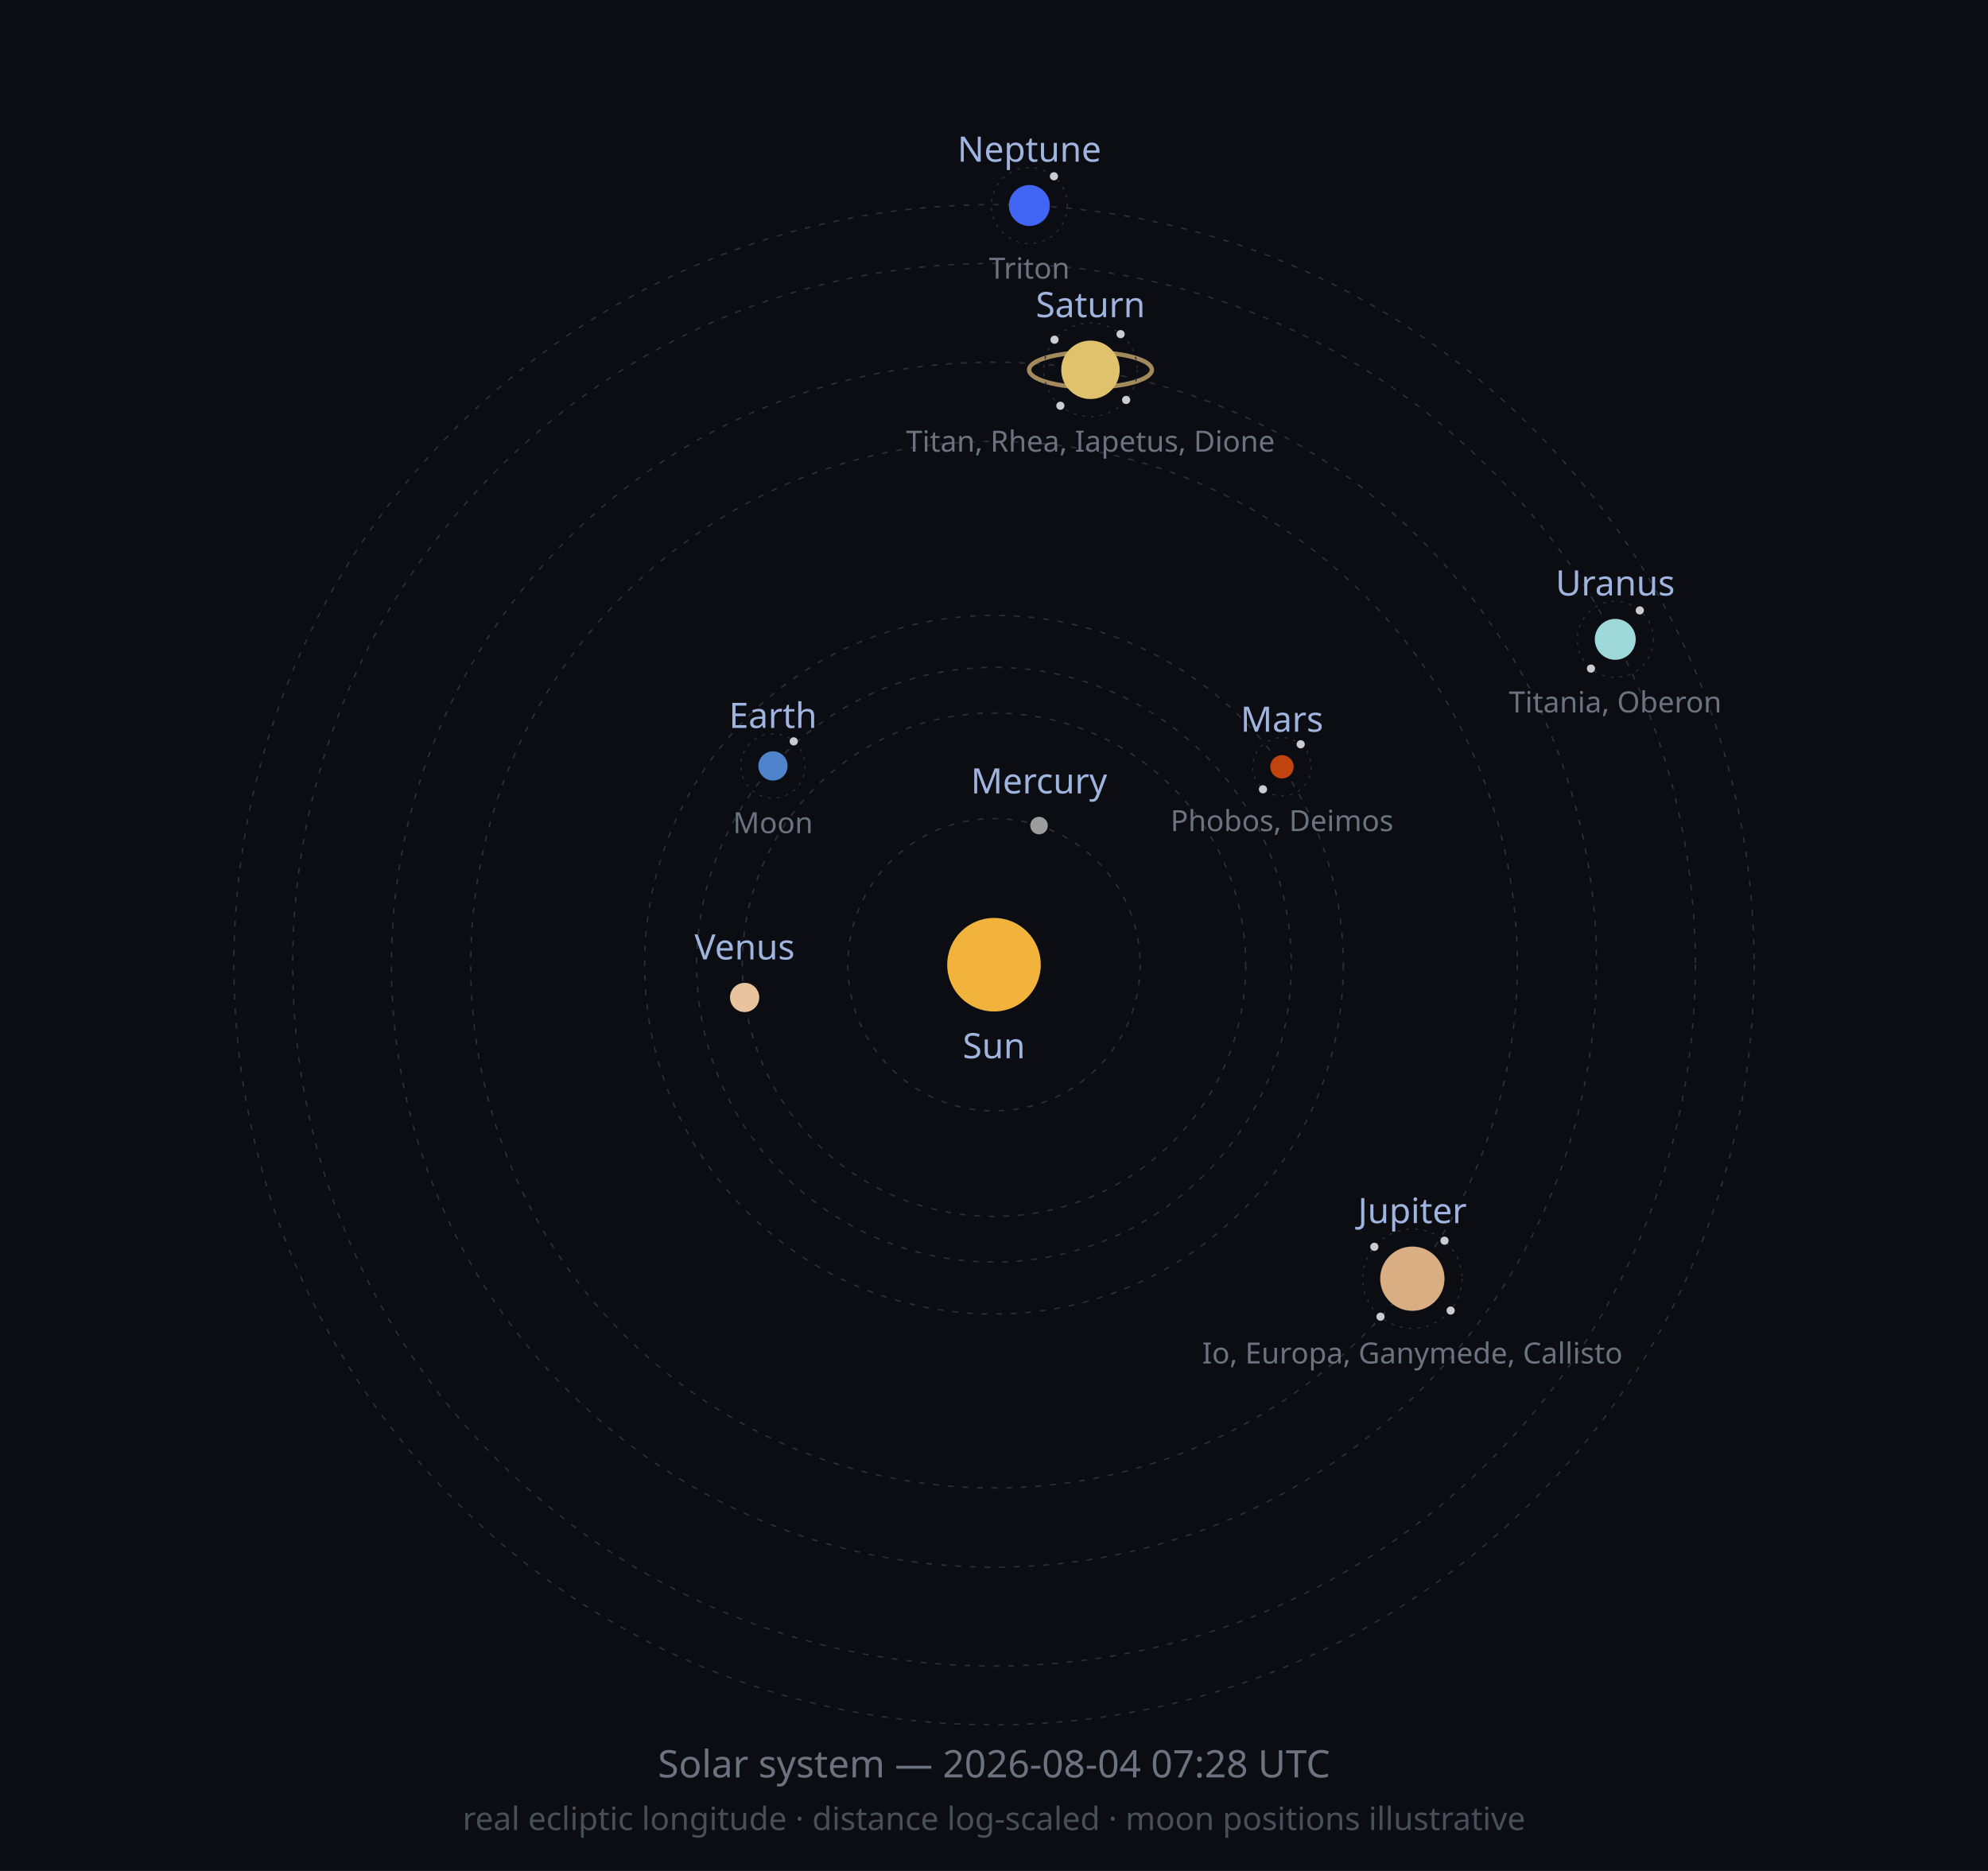
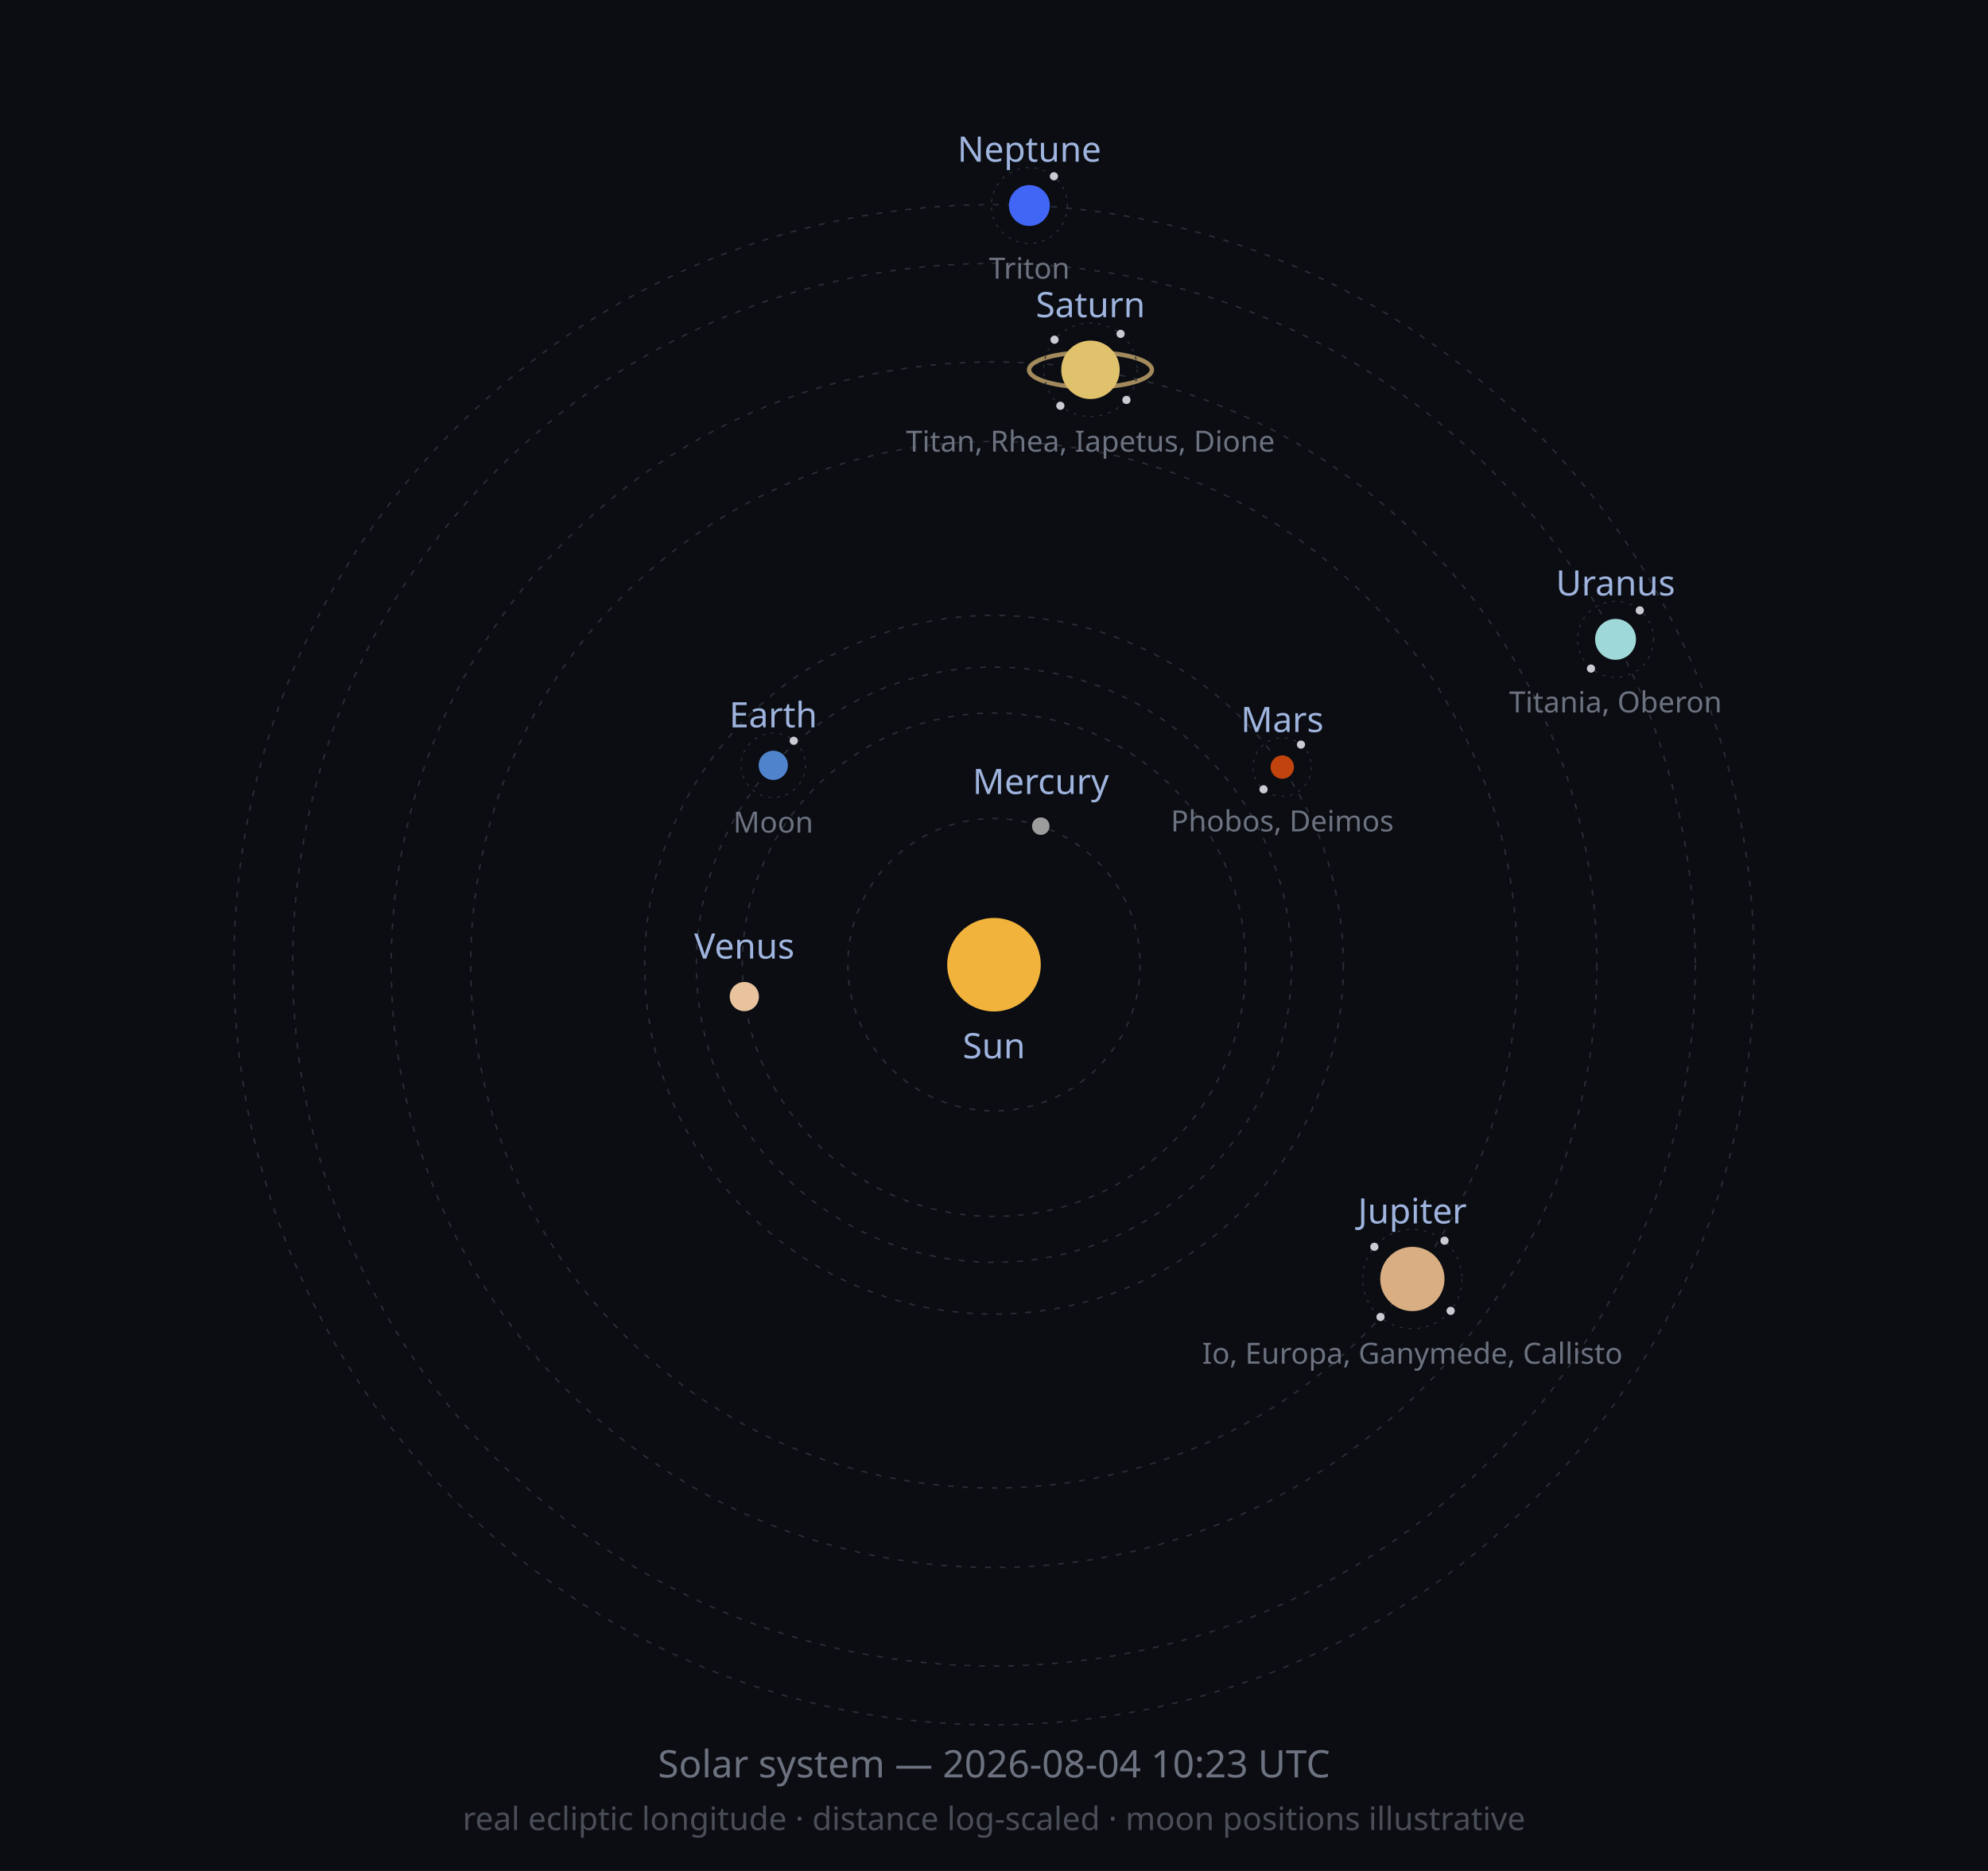
<svg xmlns="http://www.w3.org/2000/svg" width="680" height="640" viewBox="0 0 680 640" role="img">
  <defs>
    <marker id="arrow" viewBox="0 0 10 10" refX="8" refY="5" markerWidth="6" markerHeight="6" orient="auto-start-reverse">
      <path d="M2 1L8 5L2 9" fill="none" stroke="context-stroke" stroke-width="1.5" stroke-linecap="round" stroke-linejoin="round" />
    </marker>
  </defs>
  <style>
  .orbit { fill: none; stroke: #2A2E38; stroke-width: 0.5; stroke-dasharray: 2 3; }
  .moonorbit { fill: none; stroke: #2A2E38; stroke-width: 0.4; stroke-dasharray: 1 2; }
  .lbl { font-family: sans-serif; font-size: 12px; fill: #9FB4DE; }
  .moonlbl { font-family: sans-serif; font-size: 10px; fill: #6C7280; }
</style>
  <rect width="680" height="640" fill="#0B0D12" />
  <circle class="orbit" cx="340" cy="330" r="50.0" />
  <circle class="orbit" cx="340" cy="330" r="86.1" />
-   <circle class="orbit" cx="340" cy="330" r="101.7" />
+   <circle class="orbit" cx="340" cy="330" r="101.8" />
  <circle class="orbit" cx="340" cy="330" r="119.5" />
  <circle class="orbit" cx="340" cy="330" r="179.0" />
-   <circle class="orbit" cx="340" cy="330" r="206.1" />
+   <circle class="orbit" cx="340" cy="330" r="206.2" />
  <circle class="orbit" cx="340" cy="330" r="239.9" />
  <circle class="orbit" cx="340" cy="330" r="260.0" />
  <circle cx="340" cy="330" r="16" fill="#F2B33D" />
  <text class="lbl" x="340" y="362" text-anchor="middle">Sun</text>
-   <circle cx="355.4" cy="282.4" r="3" fill="#9C9C9C" />
-   <text class="lbl" x="355.4" y="271.4" text-anchor="middle">Mercury</text>
-   <circle cx="254.7" cy="341.2" r="5" fill="#E8C39E" />
-   <text class="lbl" x="254.7" y="328.2" text-anchor="middle">Venus</text>
-   <circle cx="264.4" cy="262.0" r="5" fill="#4F83CC" />
-   <circle class="moonorbit" cx="264.4" cy="262.0" r="11" />
-   <circle cx="271.5" cy="253.6" r="1.4" fill="#C9CDD3" />
-   <text class="moonlbl" x="264.4" y="285.0" text-anchor="middle">Moon</text>
-   <text class="lbl" x="264.4" y="249.0" text-anchor="middle">Earth</text>
-   <circle cx="438.5" cy="262.3" r="4" fill="#C1440E" />
-   <circle class="moonorbit" cx="438.5" cy="262.3" r="10" />
-   <circle cx="444.9" cy="254.6" r="1.4" fill="#C9CDD3" />
-   <circle cx="432.0" cy="270.0" r="1.4" fill="#C9CDD3" />
-   <text class="moonlbl" x="438.5" y="284.3" text-anchor="middle">Phobos, Deimos</text>
-   <text class="lbl" x="438.5" y="250.3" text-anchor="middle">Mars</text>
-   <circle cx="483.1" cy="437.4" r="11" fill="#D8AE82" />
-   <circle class="moonorbit" cx="483.1" cy="437.4" r="17" />
+   <circle cx="356.0" cy="282.6" r="3" fill="#9C9C9C" />
+   <text class="lbl" x="356.0" y="271.6" text-anchor="middle">Mercury</text>
+   <circle cx="254.6" cy="340.9" r="5" fill="#E8C39E" />
+   <text class="lbl" x="254.6" y="327.9" text-anchor="middle">Venus</text>
+   <circle cx="264.5" cy="261.8" r="5" fill="#4F83CC" />
+   <circle class="moonorbit" cx="264.5" cy="261.8" r="11" />
+   <circle cx="271.5" cy="253.4" r="1.4" fill="#C9CDD3" />
+   <text class="moonlbl" x="264.5" y="284.8" text-anchor="middle">Moon</text>
+   <text class="lbl" x="264.5" y="248.8" text-anchor="middle">Earth</text>
+   <circle cx="438.6" cy="262.4" r="4" fill="#C1440E" />
+   <circle class="moonorbit" cx="438.6" cy="262.4" r="10" />
+   <circle cx="445.0" cy="254.7" r="1.4" fill="#C9CDD3" />
+   <circle cx="432.2" cy="270.0" r="1.4" fill="#C9CDD3" />
+   <text class="moonlbl" x="438.6" y="284.4" text-anchor="middle">Phobos, Deimos</text>
+   <text class="lbl" x="438.6" y="250.4" text-anchor="middle">Mars</text>
+   <circle cx="483.1" cy="437.5" r="11" fill="#D8AE82" />
+   <circle class="moonorbit" cx="483.1" cy="437.5" r="17" />
  <circle cx="494.1" cy="424.4" r="1.4" fill="#C9CDD3" />
-   <circle cx="496.2" cy="448.3" r="1.4" fill="#C9CDD3" />
-   <circle cx="472.2" cy="450.4" r="1.4" fill="#C9CDD3" />
+   <circle cx="496.2" cy="448.4" r="1.4" fill="#C9CDD3" />
+   <circle cx="472.2" cy="450.5" r="1.4" fill="#C9CDD3" />
  <circle cx="470.1" cy="426.5" r="1.4" fill="#C9CDD3" />
-   <text class="moonlbl" x="483.1" y="466.4" text-anchor="middle">Io, Europa, Ganymede, Callisto</text>
-   <text class="lbl" x="483.1" y="418.4" text-anchor="middle">Jupiter</text>
+   <text class="moonlbl" x="483.1" y="466.5" text-anchor="middle">Io, Europa, Ganymede, Callisto</text>
+   <text class="lbl" x="483.1" y="418.5" text-anchor="middle">Jupiter</text>
  <ellipse cx="373.0" cy="126.5" rx="21.0" ry="6.0" fill="none" stroke="#C9A96E" stroke-width="1.5" opacity="0.8" />
  <circle cx="373.0" cy="126.5" r="10" fill="#E0C16C" />
  <circle class="moonorbit" cx="373.0" cy="126.5" r="16" />
-   <circle cx="383.3" cy="114.3" r="1.4" fill="#C9CDD3" />
-   <circle cx="385.2" cy="136.8" r="1.4" fill="#C9CDD3" />
+   <circle cx="383.3" cy="114.2" r="1.4" fill="#C9CDD3" />
+   <circle cx="385.3" cy="136.8" r="1.4" fill="#C9CDD3" />
  <circle cx="362.7" cy="138.8" r="1.4" fill="#C9CDD3" />
  <circle cx="360.7" cy="116.2" r="1.4" fill="#C9CDD3" />
  <text class="moonlbl" x="373.0" y="154.5" text-anchor="middle">Titan, Rhea, Iapetus, Dione</text>
  <text class="lbl" x="373.0" y="108.5" text-anchor="middle">Saturn</text>
-   <circle cx="552.5" cy="218.7" r="7" fill="#9FD8D8" />
-   <circle class="moonorbit" cx="552.5" cy="218.7" r="13" />
+   <circle cx="552.6" cy="218.7" r="7" fill="#9FD8D8" />
+   <circle class="moonorbit" cx="552.6" cy="218.7" r="13" />
  <circle cx="560.9" cy="208.8" r="1.4" fill="#C9CDD3" />
  <circle cx="544.2" cy="228.7" r="1.4" fill="#C9CDD3" />
-   <text class="moonlbl" x="552.5" y="243.7" text-anchor="middle">Titania, Oberon</text>
-   <text class="lbl" x="552.5" y="203.7" text-anchor="middle">Uranus</text>
+   <text class="moonlbl" x="552.6" y="243.7" text-anchor="middle">Titania, Oberon</text>
+   <text class="lbl" x="552.6" y="203.7" text-anchor="middle">Uranus</text>
  <circle cx="352.1" cy="70.3" r="7" fill="#4166F5" />
  <circle class="moonorbit" cx="352.1" cy="70.3" r="13" />
  <circle cx="360.5" cy="60.3" r="1.4" fill="#C9CDD3" />
  <text class="moonlbl" x="352.1" y="95.3" text-anchor="middle">Triton</text>
  <text class="lbl" x="352.1" y="55.3" text-anchor="middle">Neptune</text>
-   <text x="340" y="608" font-size="13" fill="#6C7280" text-anchor="middle" font-family="sans-serif">Solar system — 2026-08-04 07:28 UTC</text>
+   <text x="340" y="608" font-size="13" fill="#6C7280" text-anchor="middle" font-family="sans-serif">Solar system — 2026-08-04 10:23 UTC</text>
  <text x="340" y="626" font-size="11" fill="#4A4E58" text-anchor="middle" font-family="sans-serif">real ecliptic longitude · distance log-scaled · moon positions illustrative</text>
</svg>
